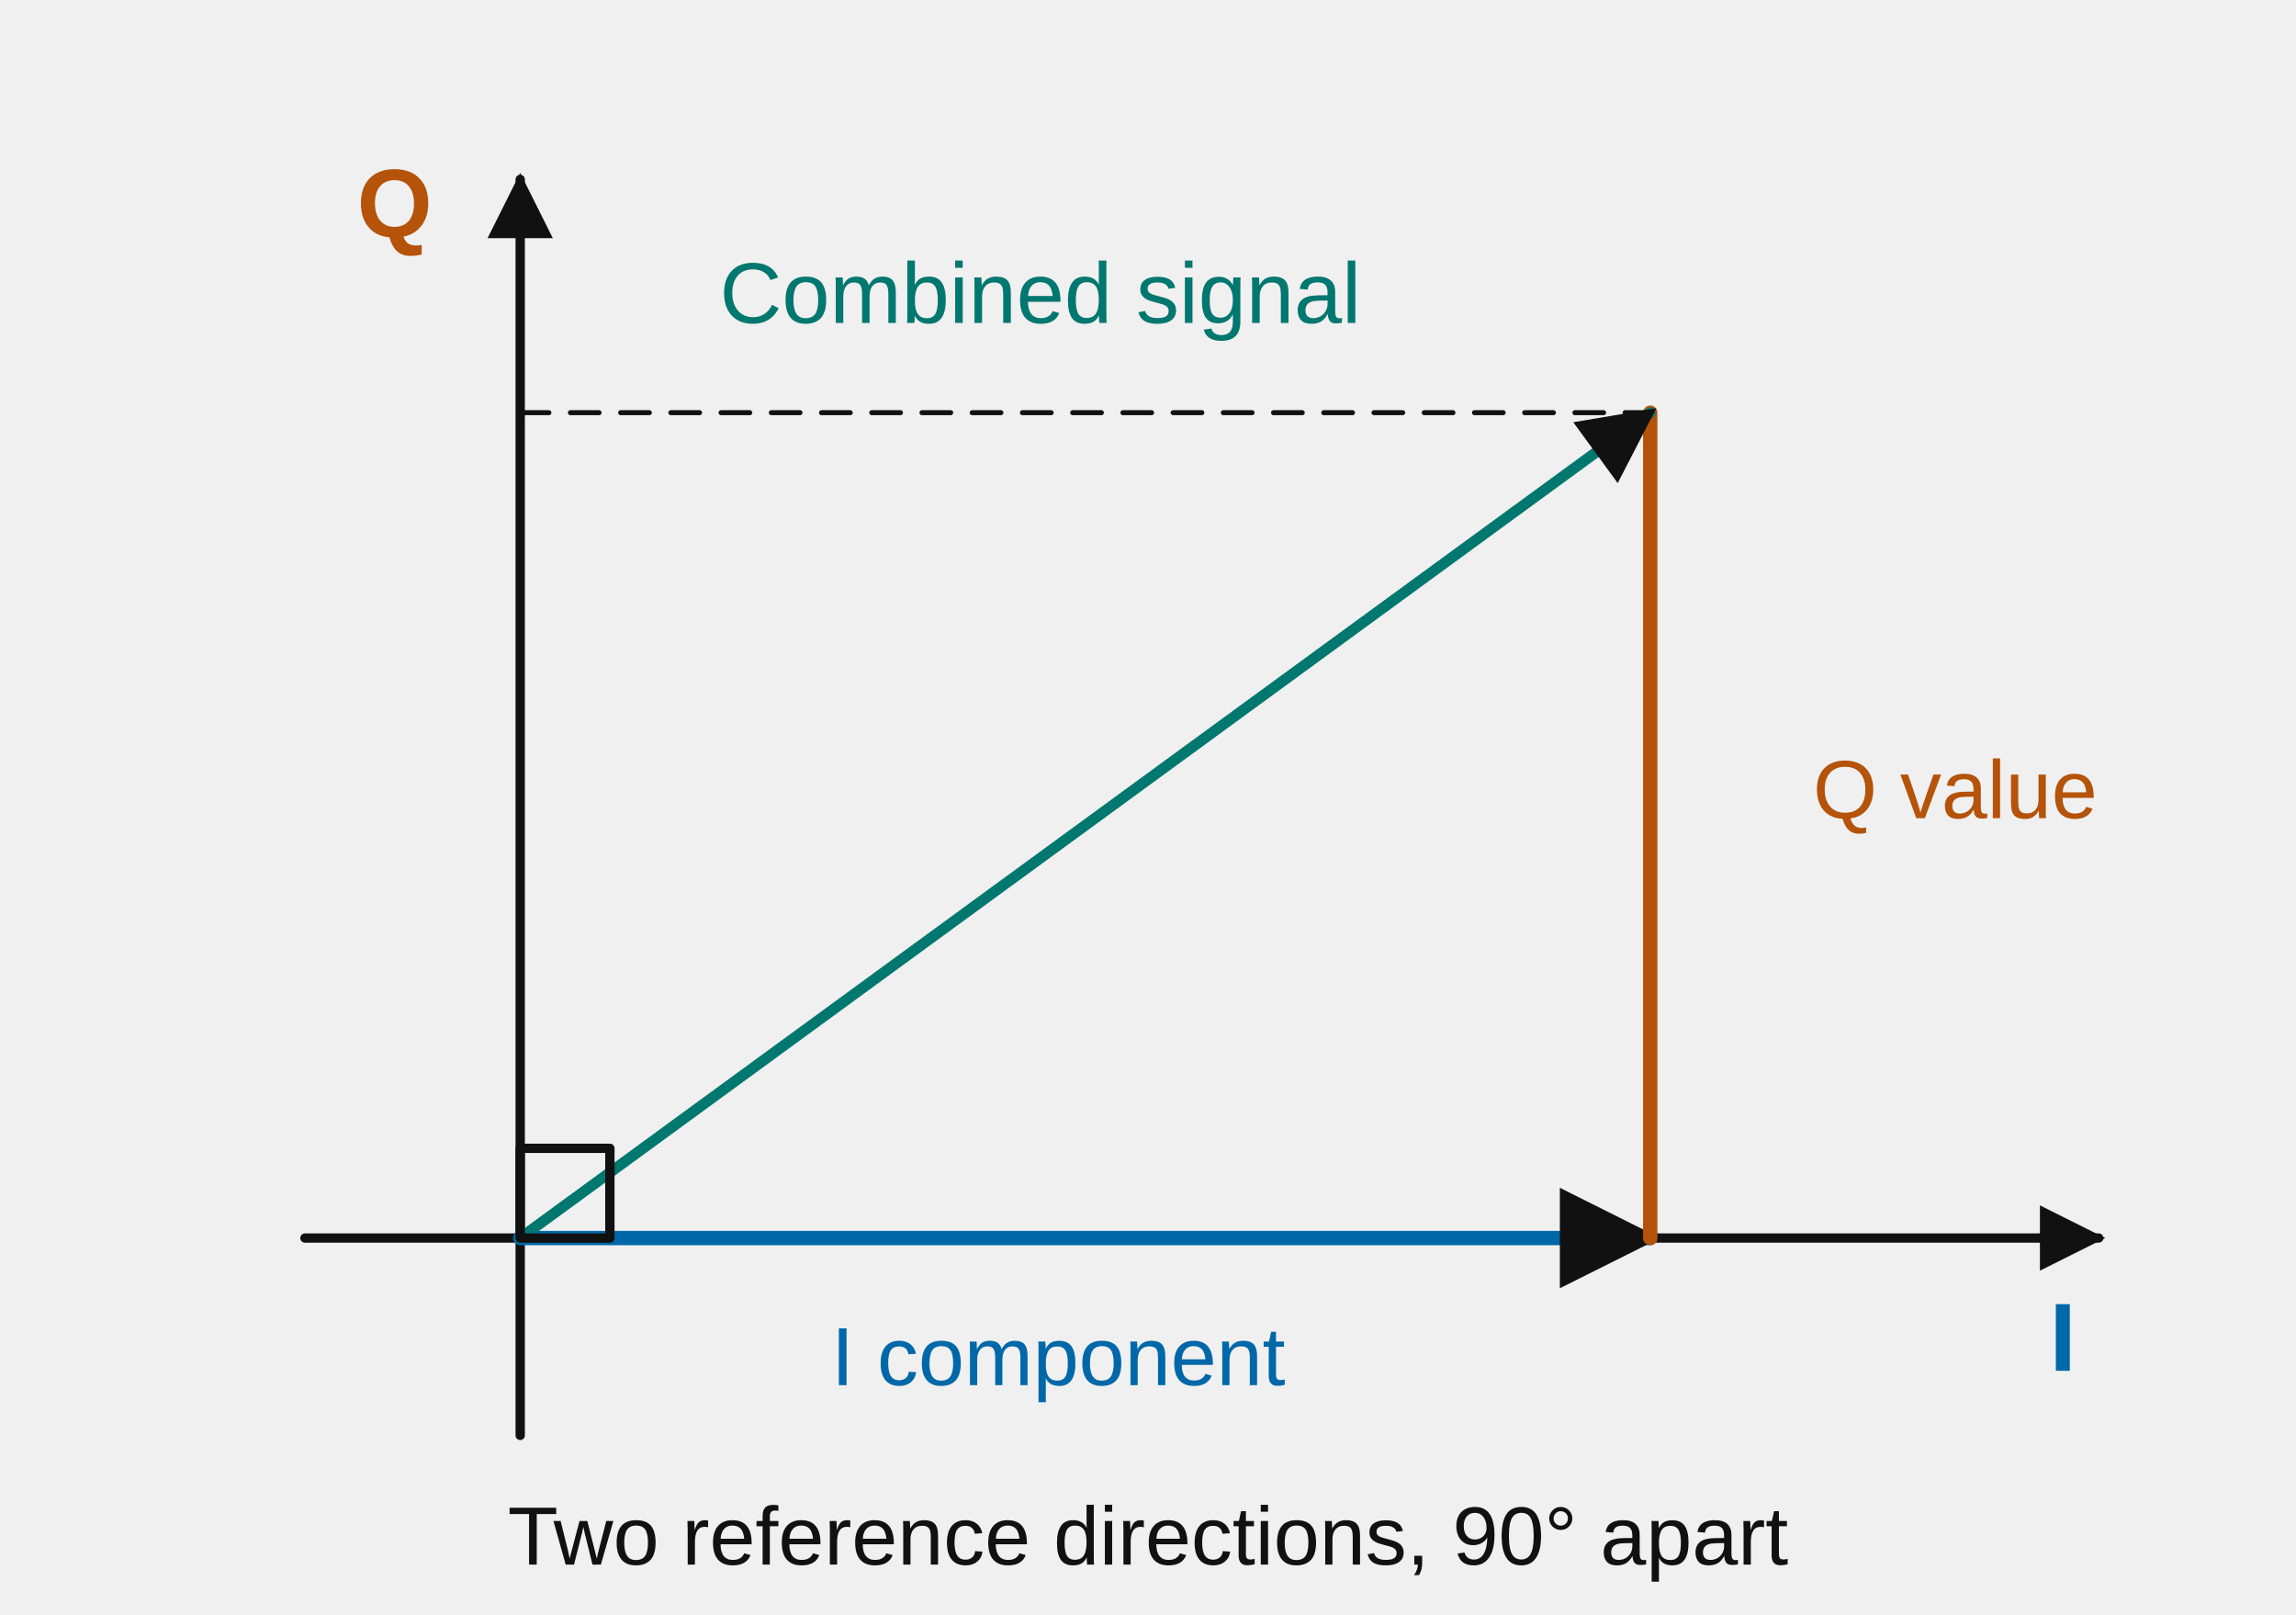
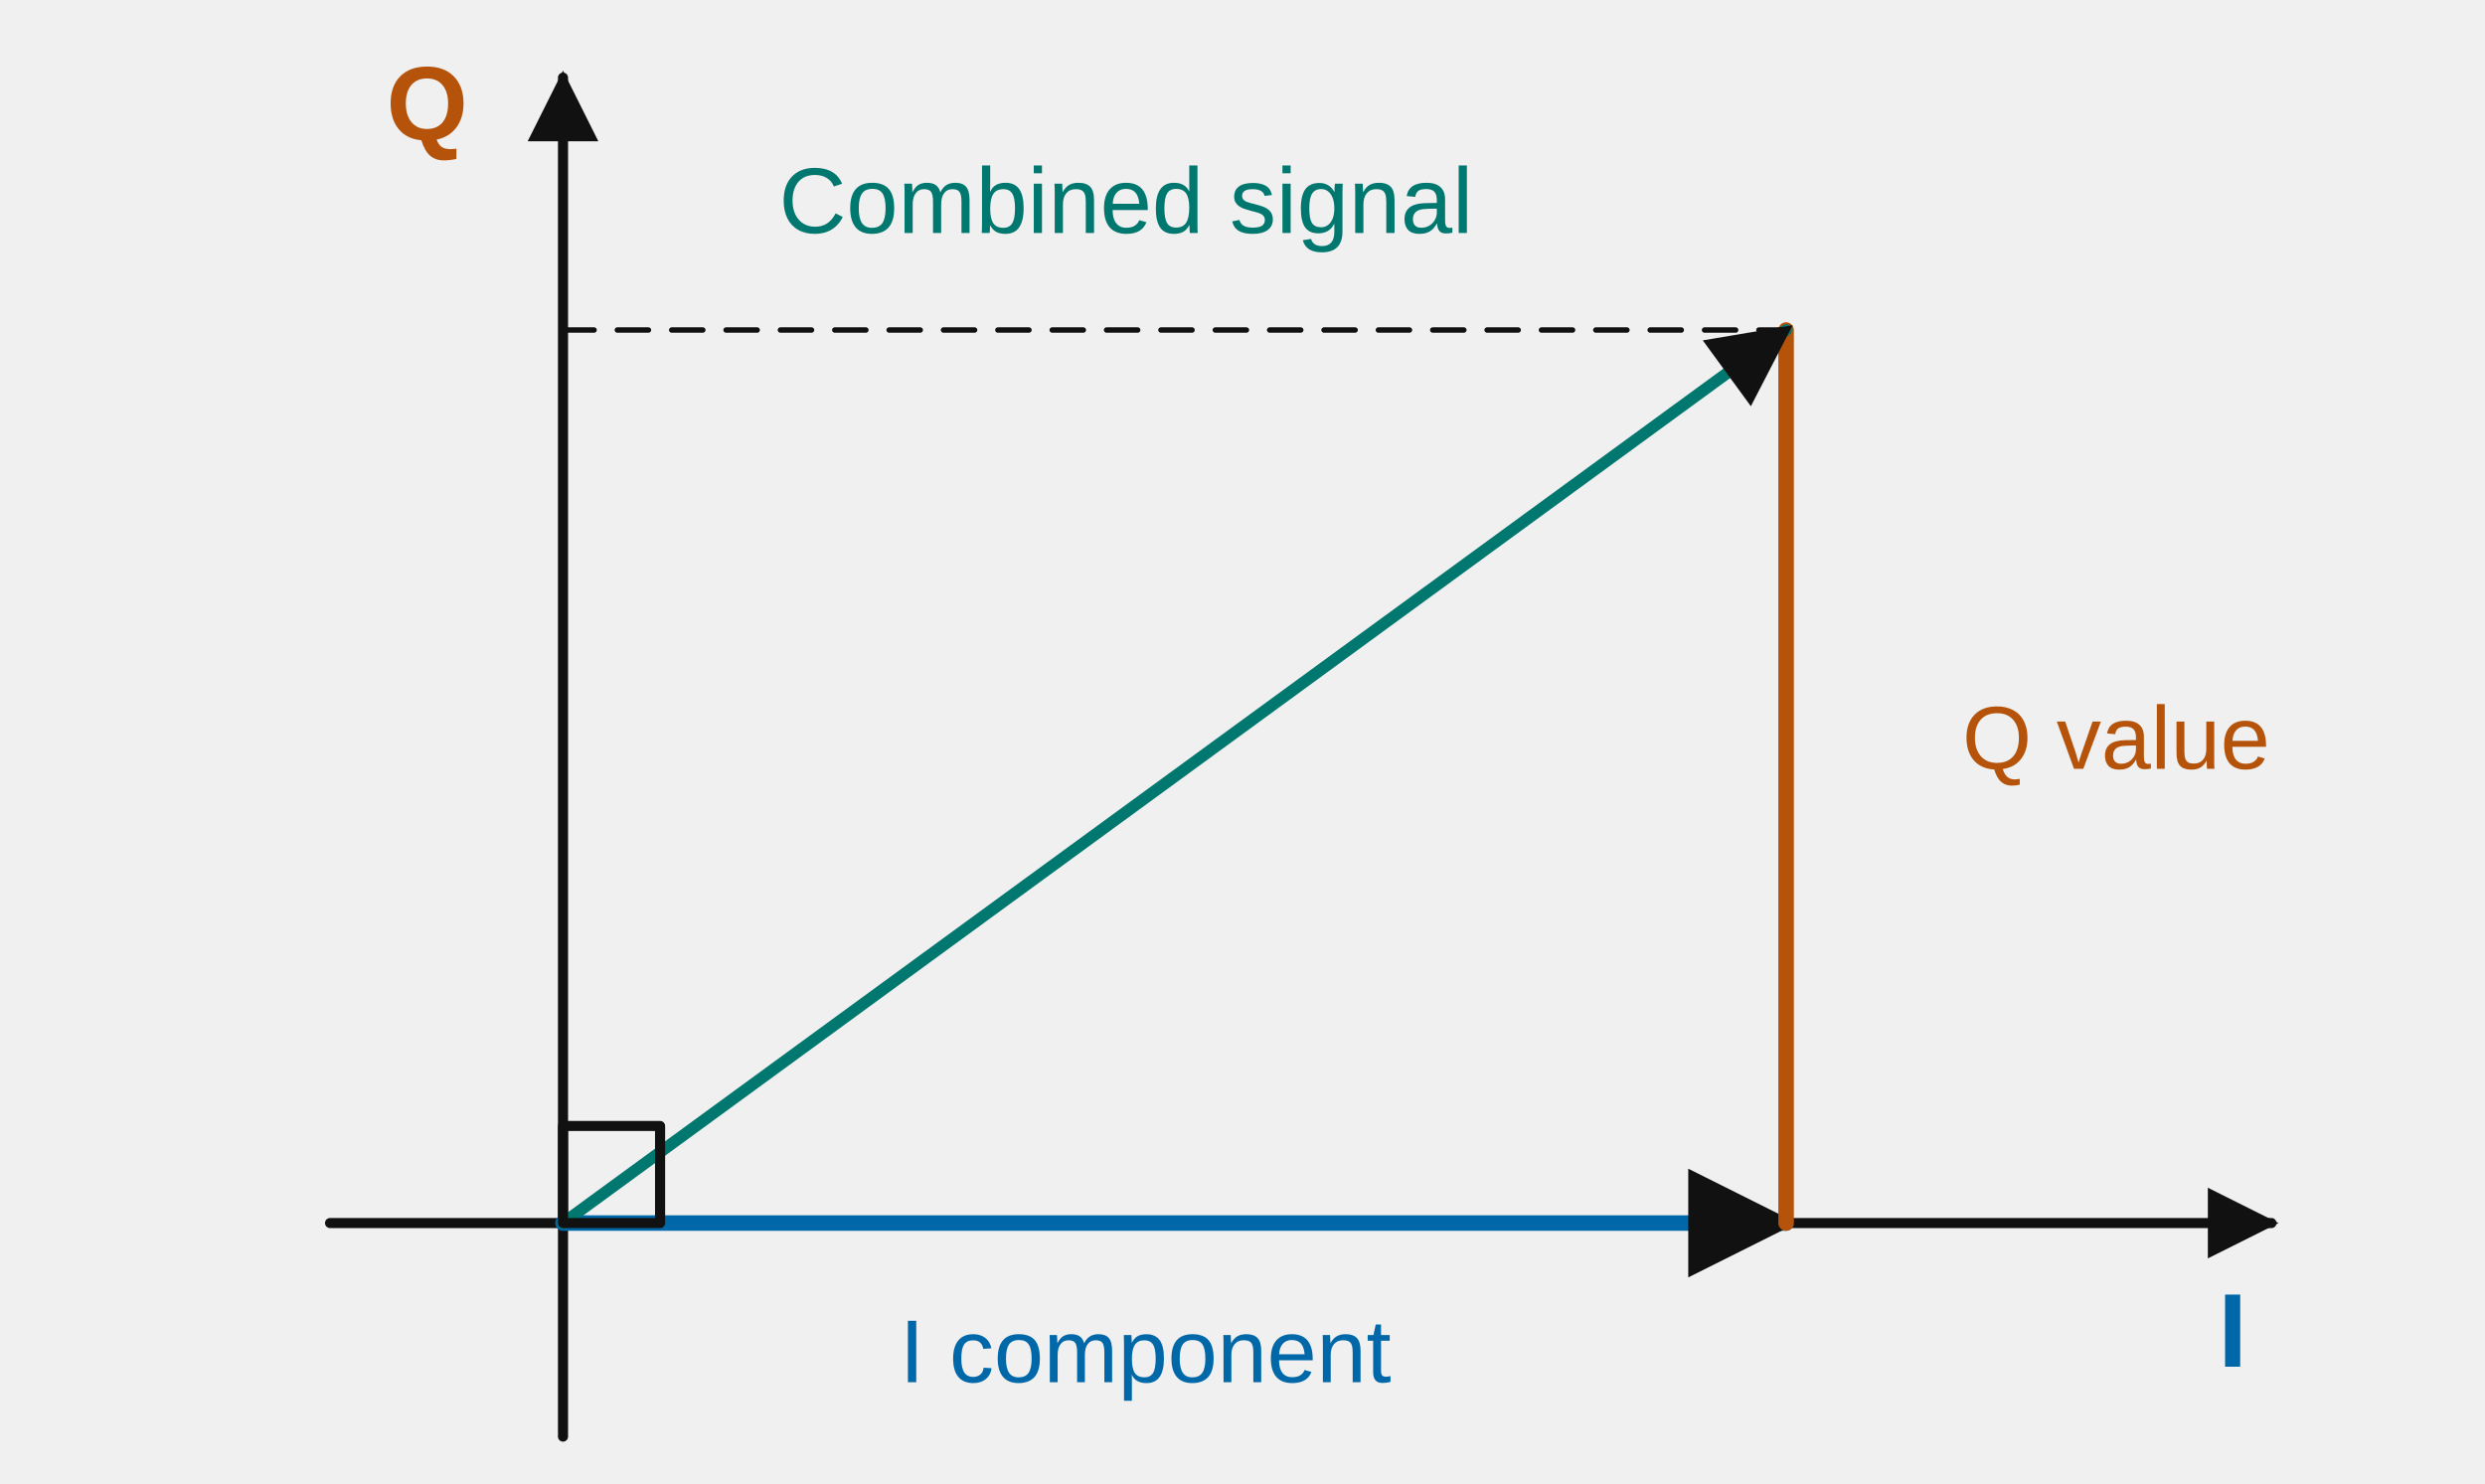
- <svg xmlns="http://www.w3.org/2000/svg" viewBox="0 0 640 450" width="640" height="450" role="img">
+ <svg xmlns="http://www.w3.org/2000/svg" viewBox="0 30 640 382" width="640" height="382" role="img">
  <defs>
    <marker id="arrow" viewBox="0 0 10 10" refX="9" refY="5" markerWidth="7" markerHeight="7" orient="auto-start-reverse">
      <path d="M 0 0 L 10 5 L 0 10 z" fill="#111" />
    </marker>
  </defs>
  <g fill="none" stroke="#111" stroke-width="2.6" stroke-linejoin="round" stroke-linecap="round">
    <line x1="85" y1="345" x2="585" y2="345" stroke-width="2.6" marker-end="url(#arrow)" />
    <line x1="145" y1="400" x2="145" y2="50" stroke-width="2.6" marker-end="url(#arrow)" />
    <text x="575" y="382" fill="#0068a8" stroke="none" font-family="Arial, sans-serif" font-size="27" text-anchor="middle" font-weight="bold">I</text>
    <text x="110" y="66" fill="#b45309" stroke="none" font-family="Arial, sans-serif" font-size="27" text-anchor="middle" font-weight="bold">Q</text>
    <line x1="145" y1="345" x2="460" y2="345" stroke-width="4" marker-end="url(#arrow)" stroke="#0068a8" />
    <line x1="460" y1="345" x2="460" y2="115" stroke-width="4" stroke="#b45309" />
    <line x1="145" y1="345" x2="460" y2="115" stroke-width="3" marker-end="url(#arrow)" stroke="#00776f" />
    <line x1="145" y1="115" x2="460" y2="115" stroke-width="1.4" stroke-dasharray="8 6" />
    <text x="290" y="90" fill="#00776f" stroke="none" font-family="Arial, sans-serif" font-size="24" text-anchor="middle">Combined signal</text>
    <text x="295" y="386" fill="#0068a8" stroke="none" font-family="Arial, sans-serif" font-size="23" text-anchor="middle">I component</text>
    <text x="545" y="228" fill="#b45309" stroke="none" font-family="Arial, sans-serif" font-size="23" text-anchor="middle">Q value</text>
    <rect x="145" y="320" width="25" height="25" fill="none" />
-     <text x="320" y="436" fill="#111" stroke="none" font-family="Arial, sans-serif" font-size="23" text-anchor="middle">Two reference directions, 90° apart</text>
  </g>
  <style id="figure-theme">
  @media screen and (prefers-color-scheme: dark) {
    [fill="white"] { fill: #000000; }
    [fill="#111"] { fill: #e9eef4; }
    [fill="#0068a8"] { fill: #79c6ff; }
    [fill="#b45309"] { fill: #ffc078; }
    [fill="#00776f"] { fill: #70d5c6; }
    [stroke="#111"] { stroke: #e9eef4; }
    [stroke="#0068a8"] { stroke: #79c6ff; }
    [stroke="#b45309"] { stroke: #ffc078; }
    [stroke="#00776f"] { stroke: #70d5c6; }
  }
</style>
</svg>
